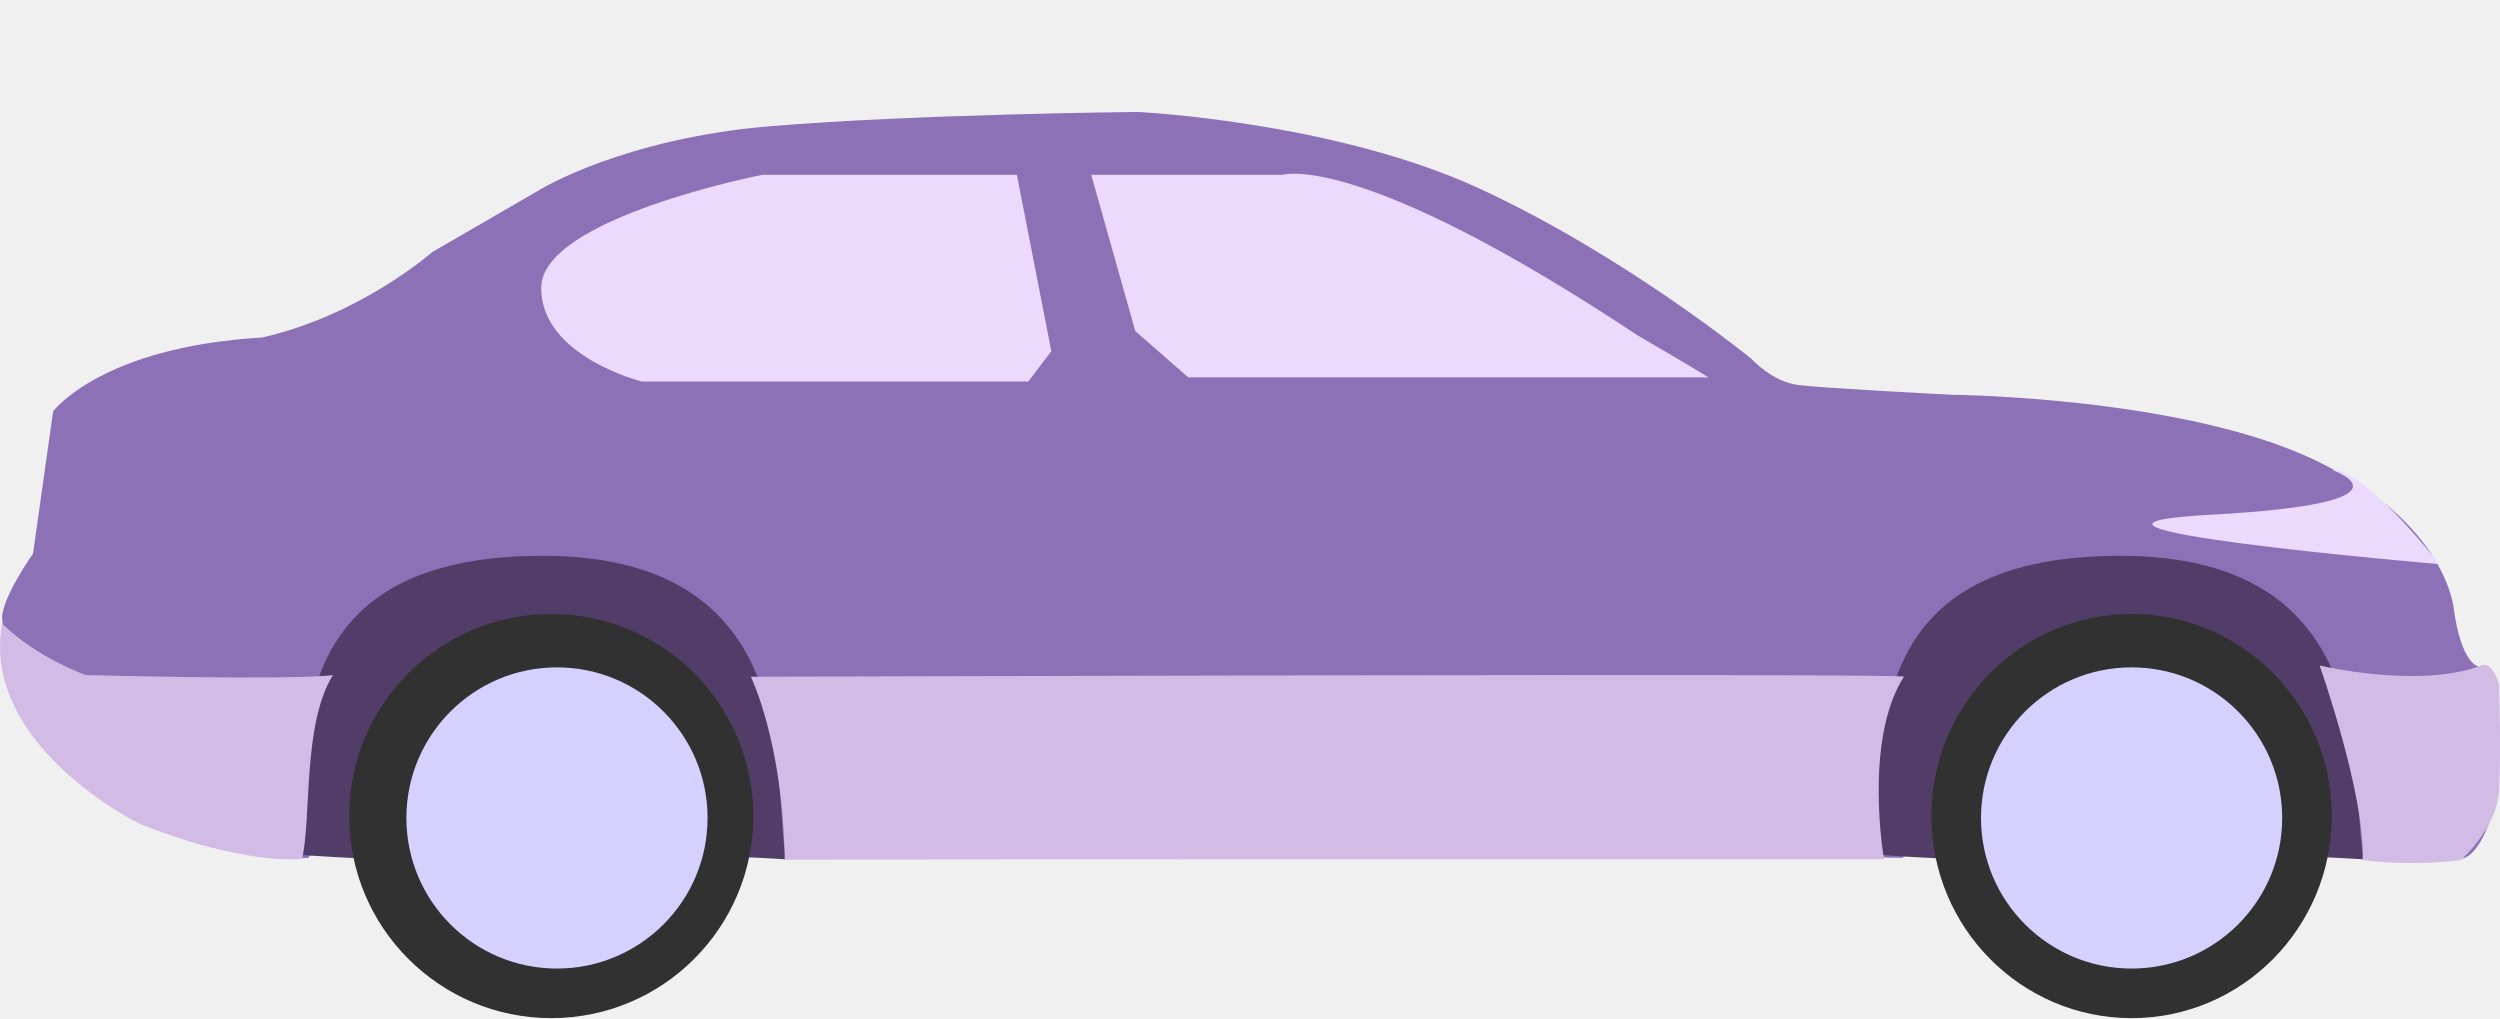
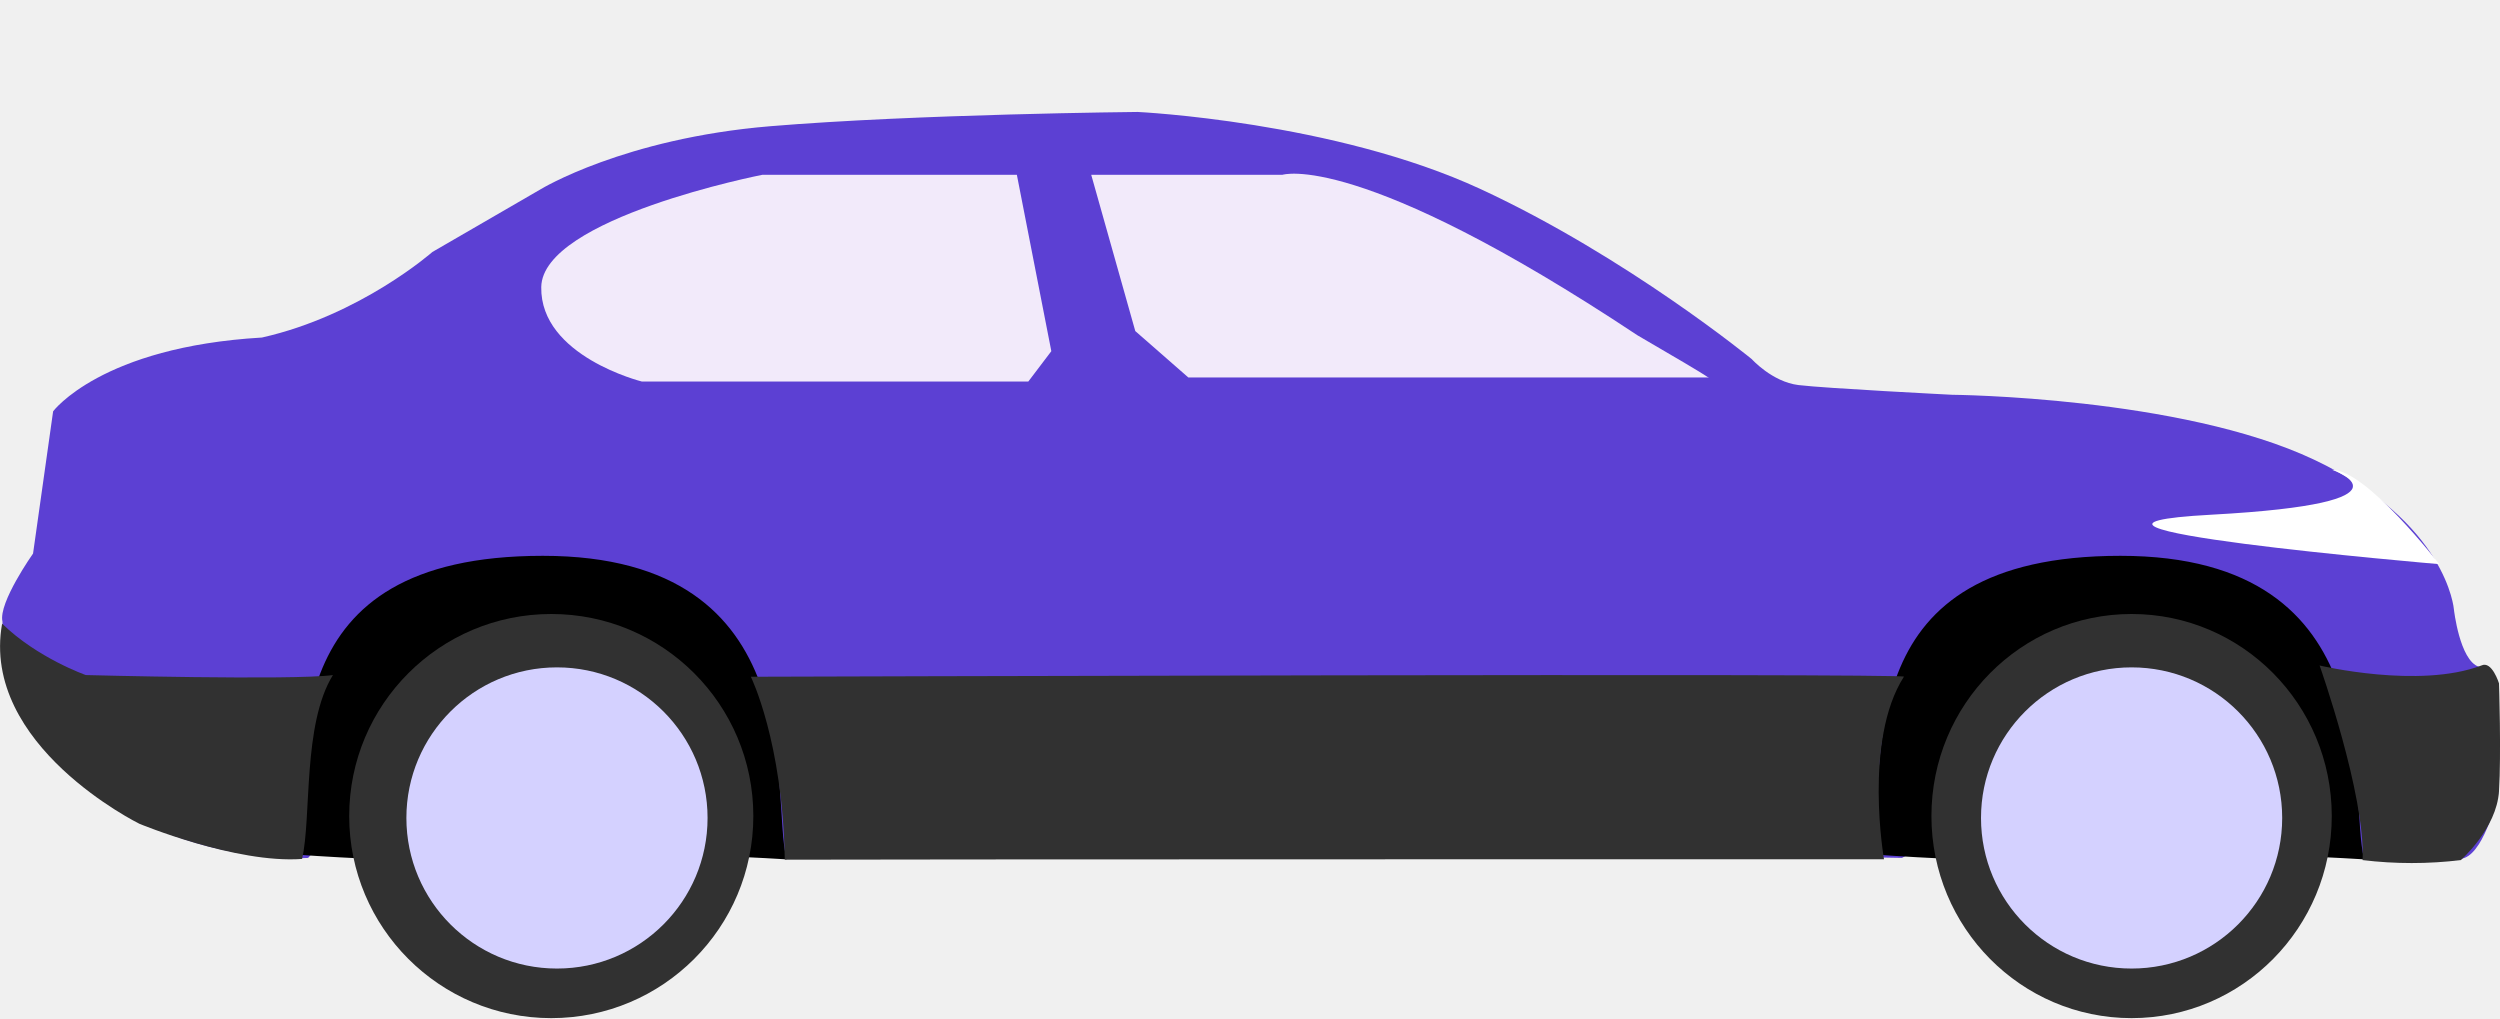
<svg xmlns="http://www.w3.org/2000/svg" id="Laag_1" data-name="Laag 1" viewBox="0 0 1186 483">
  <defs>
-     <style>.cls-1{fill:#8c71b7;}.cls-2{fill:#523c68;}.cls-3{fill:#ecdafd;}.cls-4{fill:#d2bce6;}.cls-5{fill:#313131;}.cls-6{fill:#d4d1ff;}</style>
+     <style>.cls-1{fill:#5c40d3;}.cls-2{fill:#f2eafa;}.cls-3{fill:#313131;}.cls-4{fill:#d4d1ff;}.cls-5{fill:#fff;}</style>
  </defs>
-   <path id="Path_1711" data-name="Path 1711" class="cls-1" d="M25.2,195.13s22.77-30.55,99.05-35c46.8-10.53,80.86-40.59,80.86-40.59l51.45-29.8S296,65.65,365.39,59.88s174.3-6.77,174.3-6.77,93.42,4.46,162.78,36.62,128.59,80.66,128.59,80.66,9.66,10.74,22.1,12.28,72.92,4.61,72.92,4.61,108.54.92,171.71,30.79,66.34,71,66.34,71,2.7,24.2,11.83,27.24,9.21,8.4,9.21,8.4v51.75s-6,26.77-16,30.53-49.05,0-49.05,0l-17.72-5.48s-87.82-55.11-200.12,5.48c-59.68-1.73-531.81,0-531.81,0l-37.23-33.17-105.77-20-51.44,20L146.16,407s-69.32,5.07-121-46.94c-13-19.38-23.93-40.92-24-65.23-2-8.86,14.52-32.23,14.52-32.23Z" />
-   <path id="Path_1717" data-name="Path 1717" class="cls-2" d="M1121.57,407.68c-7.91-30.4,13-144-115.66-144S895.27,357.89,888,405.32C1009.66,413.84,1006.63,400.7,1121.57,407.68Z" />
-   <path id="Path_1718" data-name="Path 1718" class="cls-2" d="M373.17,407.68c-7.91-30.4,13-144-115.66-144s-110.64,94.26-117.9,141.69C261.25,413.84,258.23,400.7,373.17,407.68Z" />
-   <path id="Path_1712" data-name="Path 1712" class="cls-3" d="M482.4,82.94l16.35,83.66L487.83,181H304.51s-48.27-12-47.74-44.8S361.58,82.94,361.58,82.94H431" />
-   <path id="Path_1713" data-name="Path 1713" class="cls-3" d="M517.68,82.94h90.65S644.09,71,776.8,159.06C818,183,810,179.05,810,179.05H563.73l-25.15-22Z" />
-   <path id="Path_1714" data-name="Path 1714" class="cls-4" d="M1177.17,315.71c-29.62,11.23-76.75,0-76.75,0s21.73,61.36,20.41,92.32a194.08,194.08,0,0,0,46.58,0s17-14.87,18.11-32.66,0-51.18,0-51.18S1182.18,313.28,1177.17,315.71Z" />
-   <path id="Path_1715" data-name="Path 1715" class="cls-4" d="M903.2,321.05c7.5-1.78-547,0-547,0s15.14,30.64,16.1,86.79c19.18-.2,521.47-.22,521.47-.22S883.89,351.28,903.2,321.05Z" />
-   <path id="Path_1716" data-name="Path 1716" class="cls-4" d="M157.94,320.25c-19.07,2.59-117.23,0-117.23,0S17.7,312.17,1,295.86C-9.34,353.69,66.13,390.8,66.13,390.8s45.81,19,77.18,16.68C147.87,387.56,143.48,343.61,157.94,320.25Z" />
-   <ellipse id="Ellipse_222" data-name="Ellipse 222" class="cls-5" cx="1011.23" cy="387.14" rx="94.96" ry="95.86" />
-   <circle id="Ellipse_225" data-name="Ellipse 225" class="cls-5" cx="261.52" cy="387.14" r="95.86" />
-   <circle id="Ellipse_223" data-name="Ellipse 223" class="cls-6" cx="1011.23" cy="388.04" r="71.44" />
-   <circle id="Ellipse_224" data-name="Ellipse 224" class="cls-6" cx="264.23" cy="388.04" r="71.44" />
-   <path id="Path_1719" data-name="Path 1719" class="cls-3" d="M1106.26,222.85s45.32,15.75-57.1,21.31,108,23.47,108,23.47S1122.71,222.85,1106.26,222.85Z" />
+   <g id="middenklasse_auto" data-name="middenklasse auto">
+     <g id="middelgrote_auto" data-name="middelgrote auto">
+       <path id="Path_1711" data-name="Path 1711" class="cls-1" d="M25.2,195.13s22.77-30.55,99.05-35c46.81-10.53,80.87-40.59,80.87-40.59l51.44-29.8S296,65.65,365.39,59.88s174.3-6.77,174.3-6.77,93.42,4.46,162.78,36.62,128.59,80.66,128.59,80.66,9.66,10.74,22.1,12.28,72.92,4.61,72.92,4.61,108.54.92,171.71,30.79,66.34,71,66.34,71,2.7,24.2,11.83,27.24,9.21,8.4,9.21,8.4v51.75s-6,26.77-16,30.53-49.05,0-49.05,0l-17.72-5.48s-87.82-55.11-200.12,5.48c-59.68-1.73-531.81,0-531.81,0l-37.23-33.17-105.77-20-51.44,20L146.16,407s-69.32,5.07-121-46.94c-13-19.38-23.93-40.92-24-65.23-2-8.86,14.52-32.23,14.52-32.23Z" />
+       <path id="Path_1717" data-name="Path 1717" d="M1121.57,407.68c-7.91-30.4,13-144-115.66-144S895.27,357.89,888,405.32C1009.66,413.84,1006.63,400.7,1121.57,407.68Z" />
+       <path id="Path_1718" data-name="Path 1718" d="M373.17,407.68c-7.91-30.4,13-144-115.66-144s-110.64,94.26-117.9,141.69C261.25,413.84,258.23,400.7,373.17,407.68Z" />
+       <path id="Path_1712" data-name="Path 1712" class="cls-2" d="M482.4,82.94l16.35,83.66L487.83,181H304.51s-48.27-12-47.74-44.8S361.58,82.94,361.58,82.94H431" />
+       <path id="Path_1713" data-name="Path 1713" class="cls-2" d="M517.68,82.94h90.65S644.09,71,776.8,159.06C818,183,810,179.06,810,179.06H563.73l-25.15-22Z" />
+       <path id="Path_1714" data-name="Path 1714" class="cls-3" d="M1177.17,315.71c-29.62,11.23-76.75,0-76.75,0s21.73,61.36,20.4,92.32a194.16,194.16,0,0,0,46.59,0s17-14.87,18.11-32.66,0-51.18,0-51.18S1182.17,313.28,1177.17,315.71Z" />
+       <path id="Path_1715" data-name="Path 1715" class="cls-3" d="M903.2,321.05c7.5-1.78-547,0-547,0s15.14,30.64,16.1,86.79c19.18-.2,521.47-.22,521.47-.22S883.89,351.28,903.2,321.05Z" />
+       <path id="Path_1716" data-name="Path 1716" class="cls-3" d="M157.94,320.25c-19.07,2.59-117.23,0-117.23,0S17.7,312.17,1,295.86C-9.34,353.69,66.13,390.8,66.13,390.8s45.81,19,77.18,16.68C147.87,387.56,143.48,343.61,157.94,320.25Z" />
+       <ellipse id="Ellipse_222" data-name="Ellipse 222" class="cls-3" cx="1011.23" cy="387.14" rx="94.96" ry="95.86" />
+       <circle id="Ellipse_225" data-name="Ellipse 225" class="cls-3" cx="261.52" cy="387.14" r="95.86" />
+       <circle id="Ellipse_223" data-name="Ellipse 223" class="cls-4" cx="1011.23" cy="388.04" r="71.44" />
+       <circle id="Ellipse_224" data-name="Ellipse 224" class="cls-4" cx="264.23" cy="388.04" r="71.44" />
+       <path id="Path_1719" data-name="Path 1719" class="cls-5" d="M1106.26,222.85s45.32,15.75-57.1,21.32,108,23.46,108,23.46S1122.71,222.85,1106.26,222.85Z" />
+     </g>
+   </g>
</svg>
